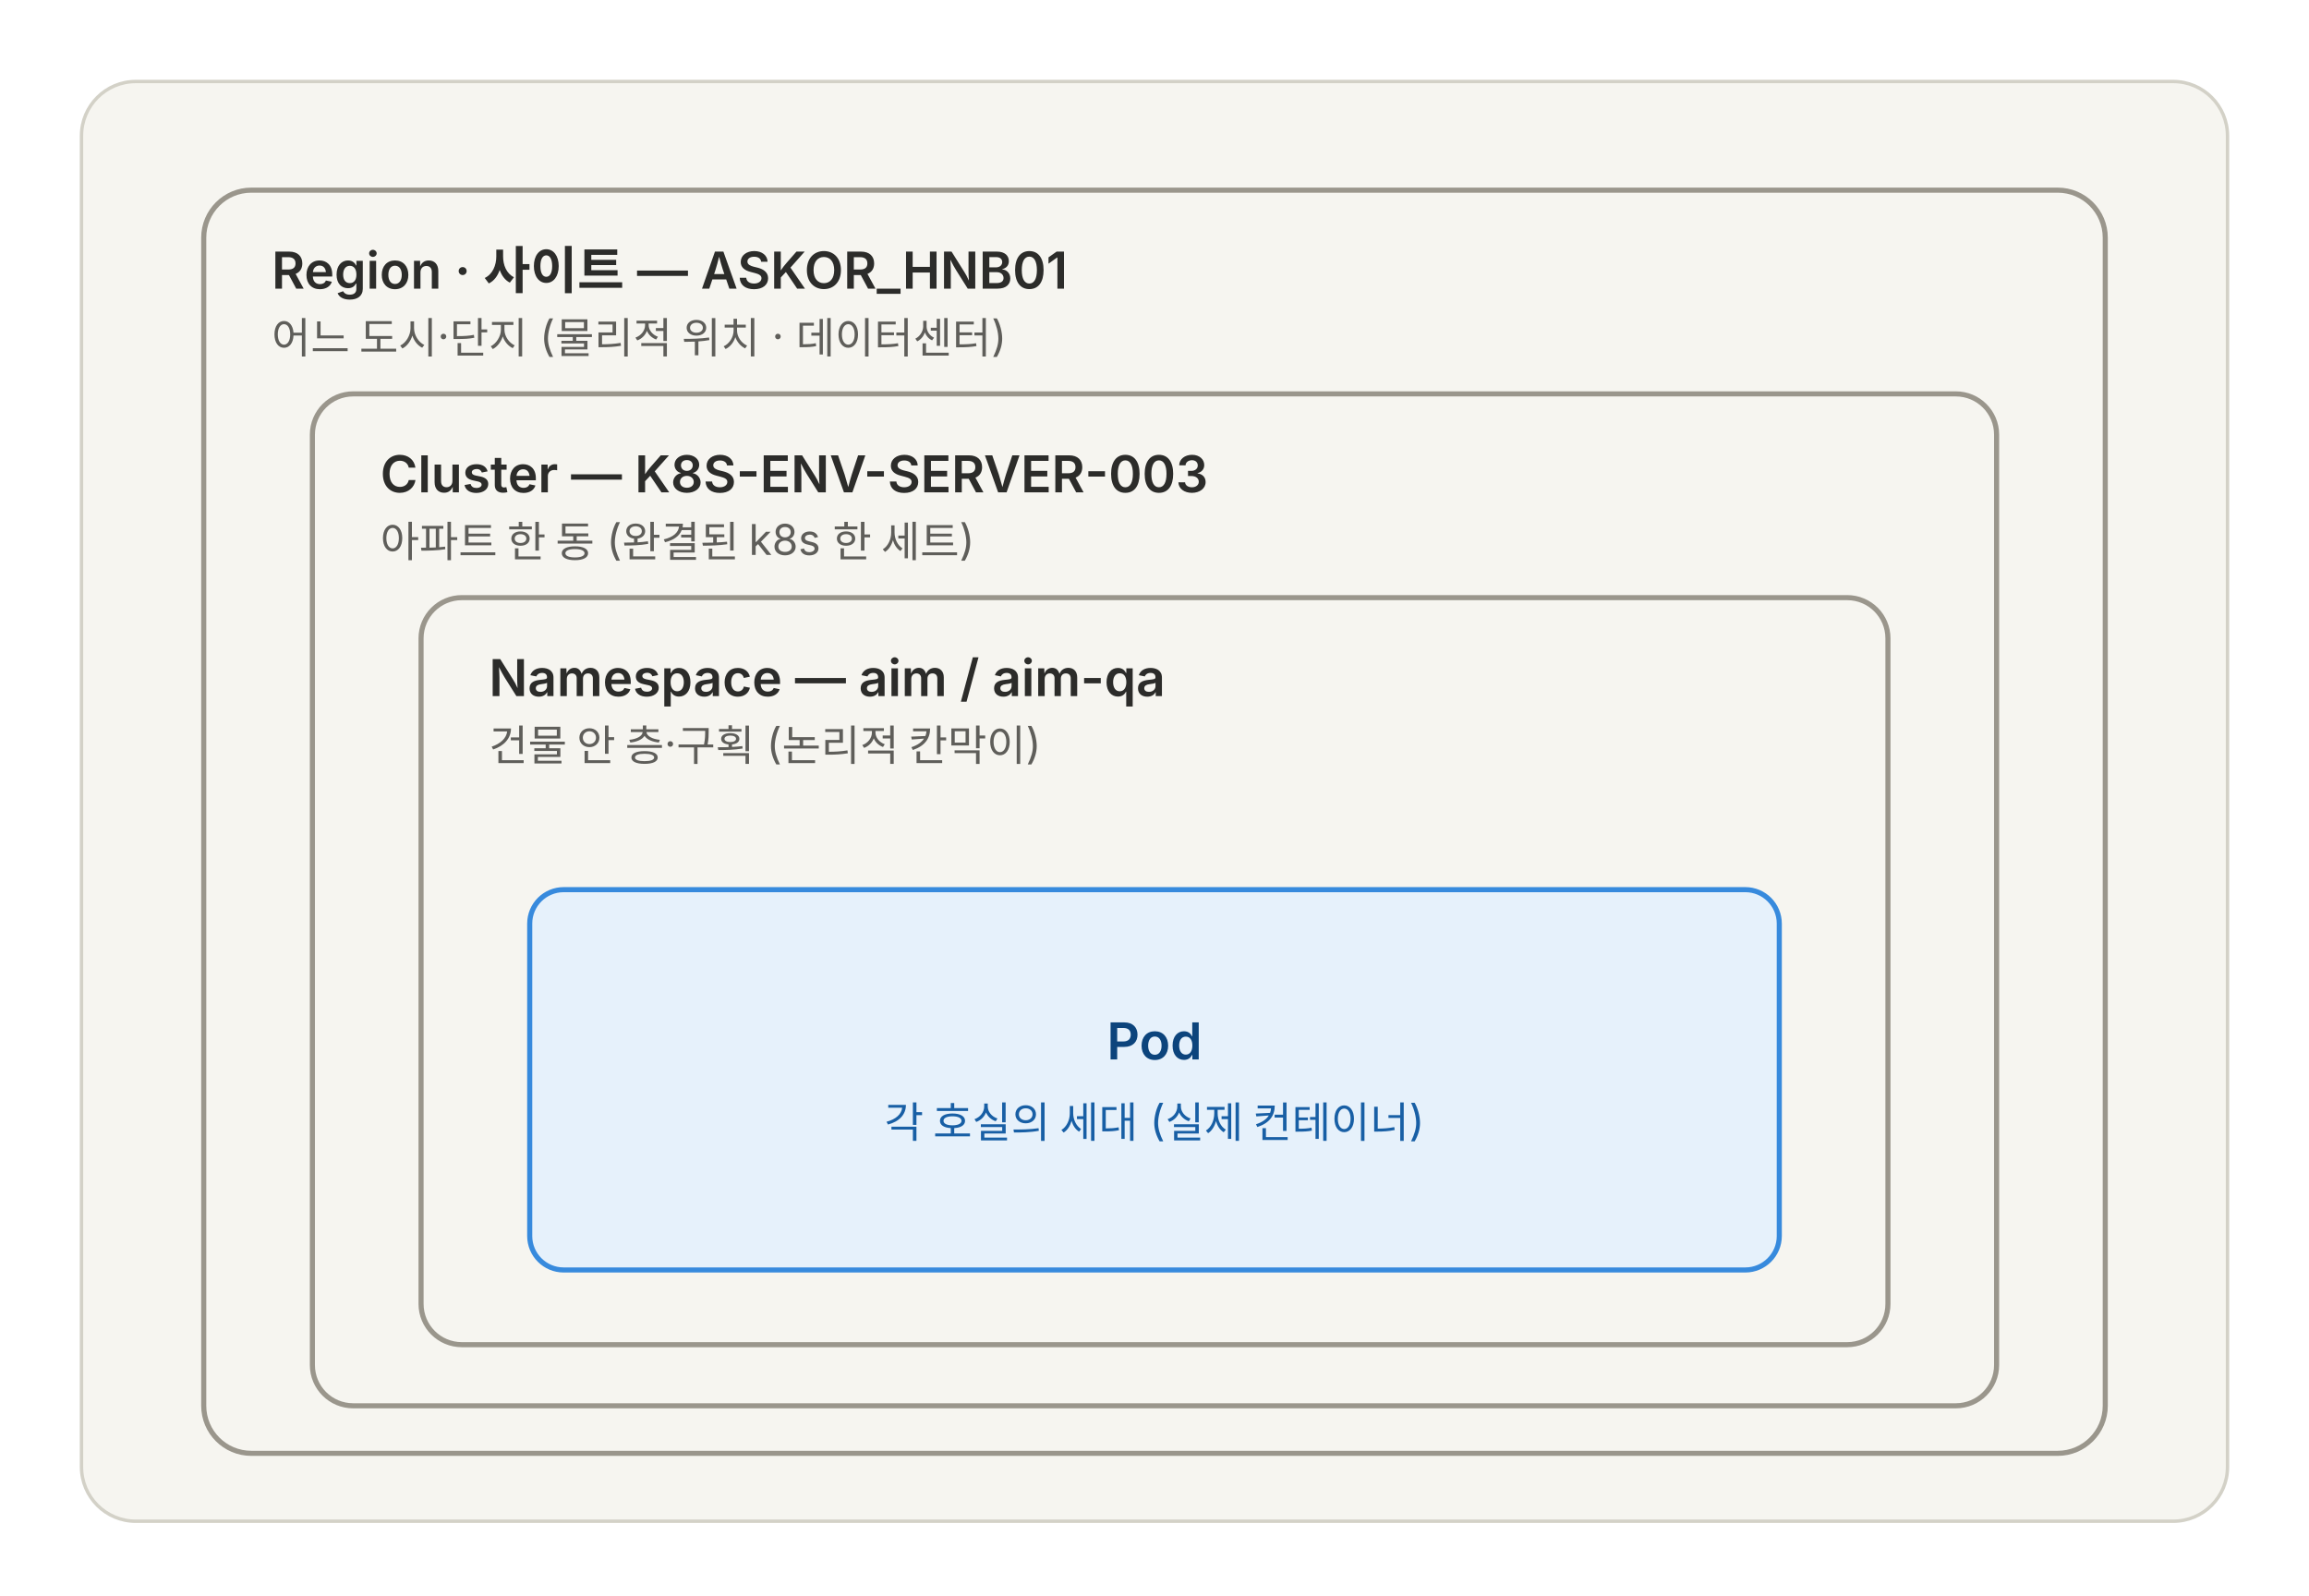
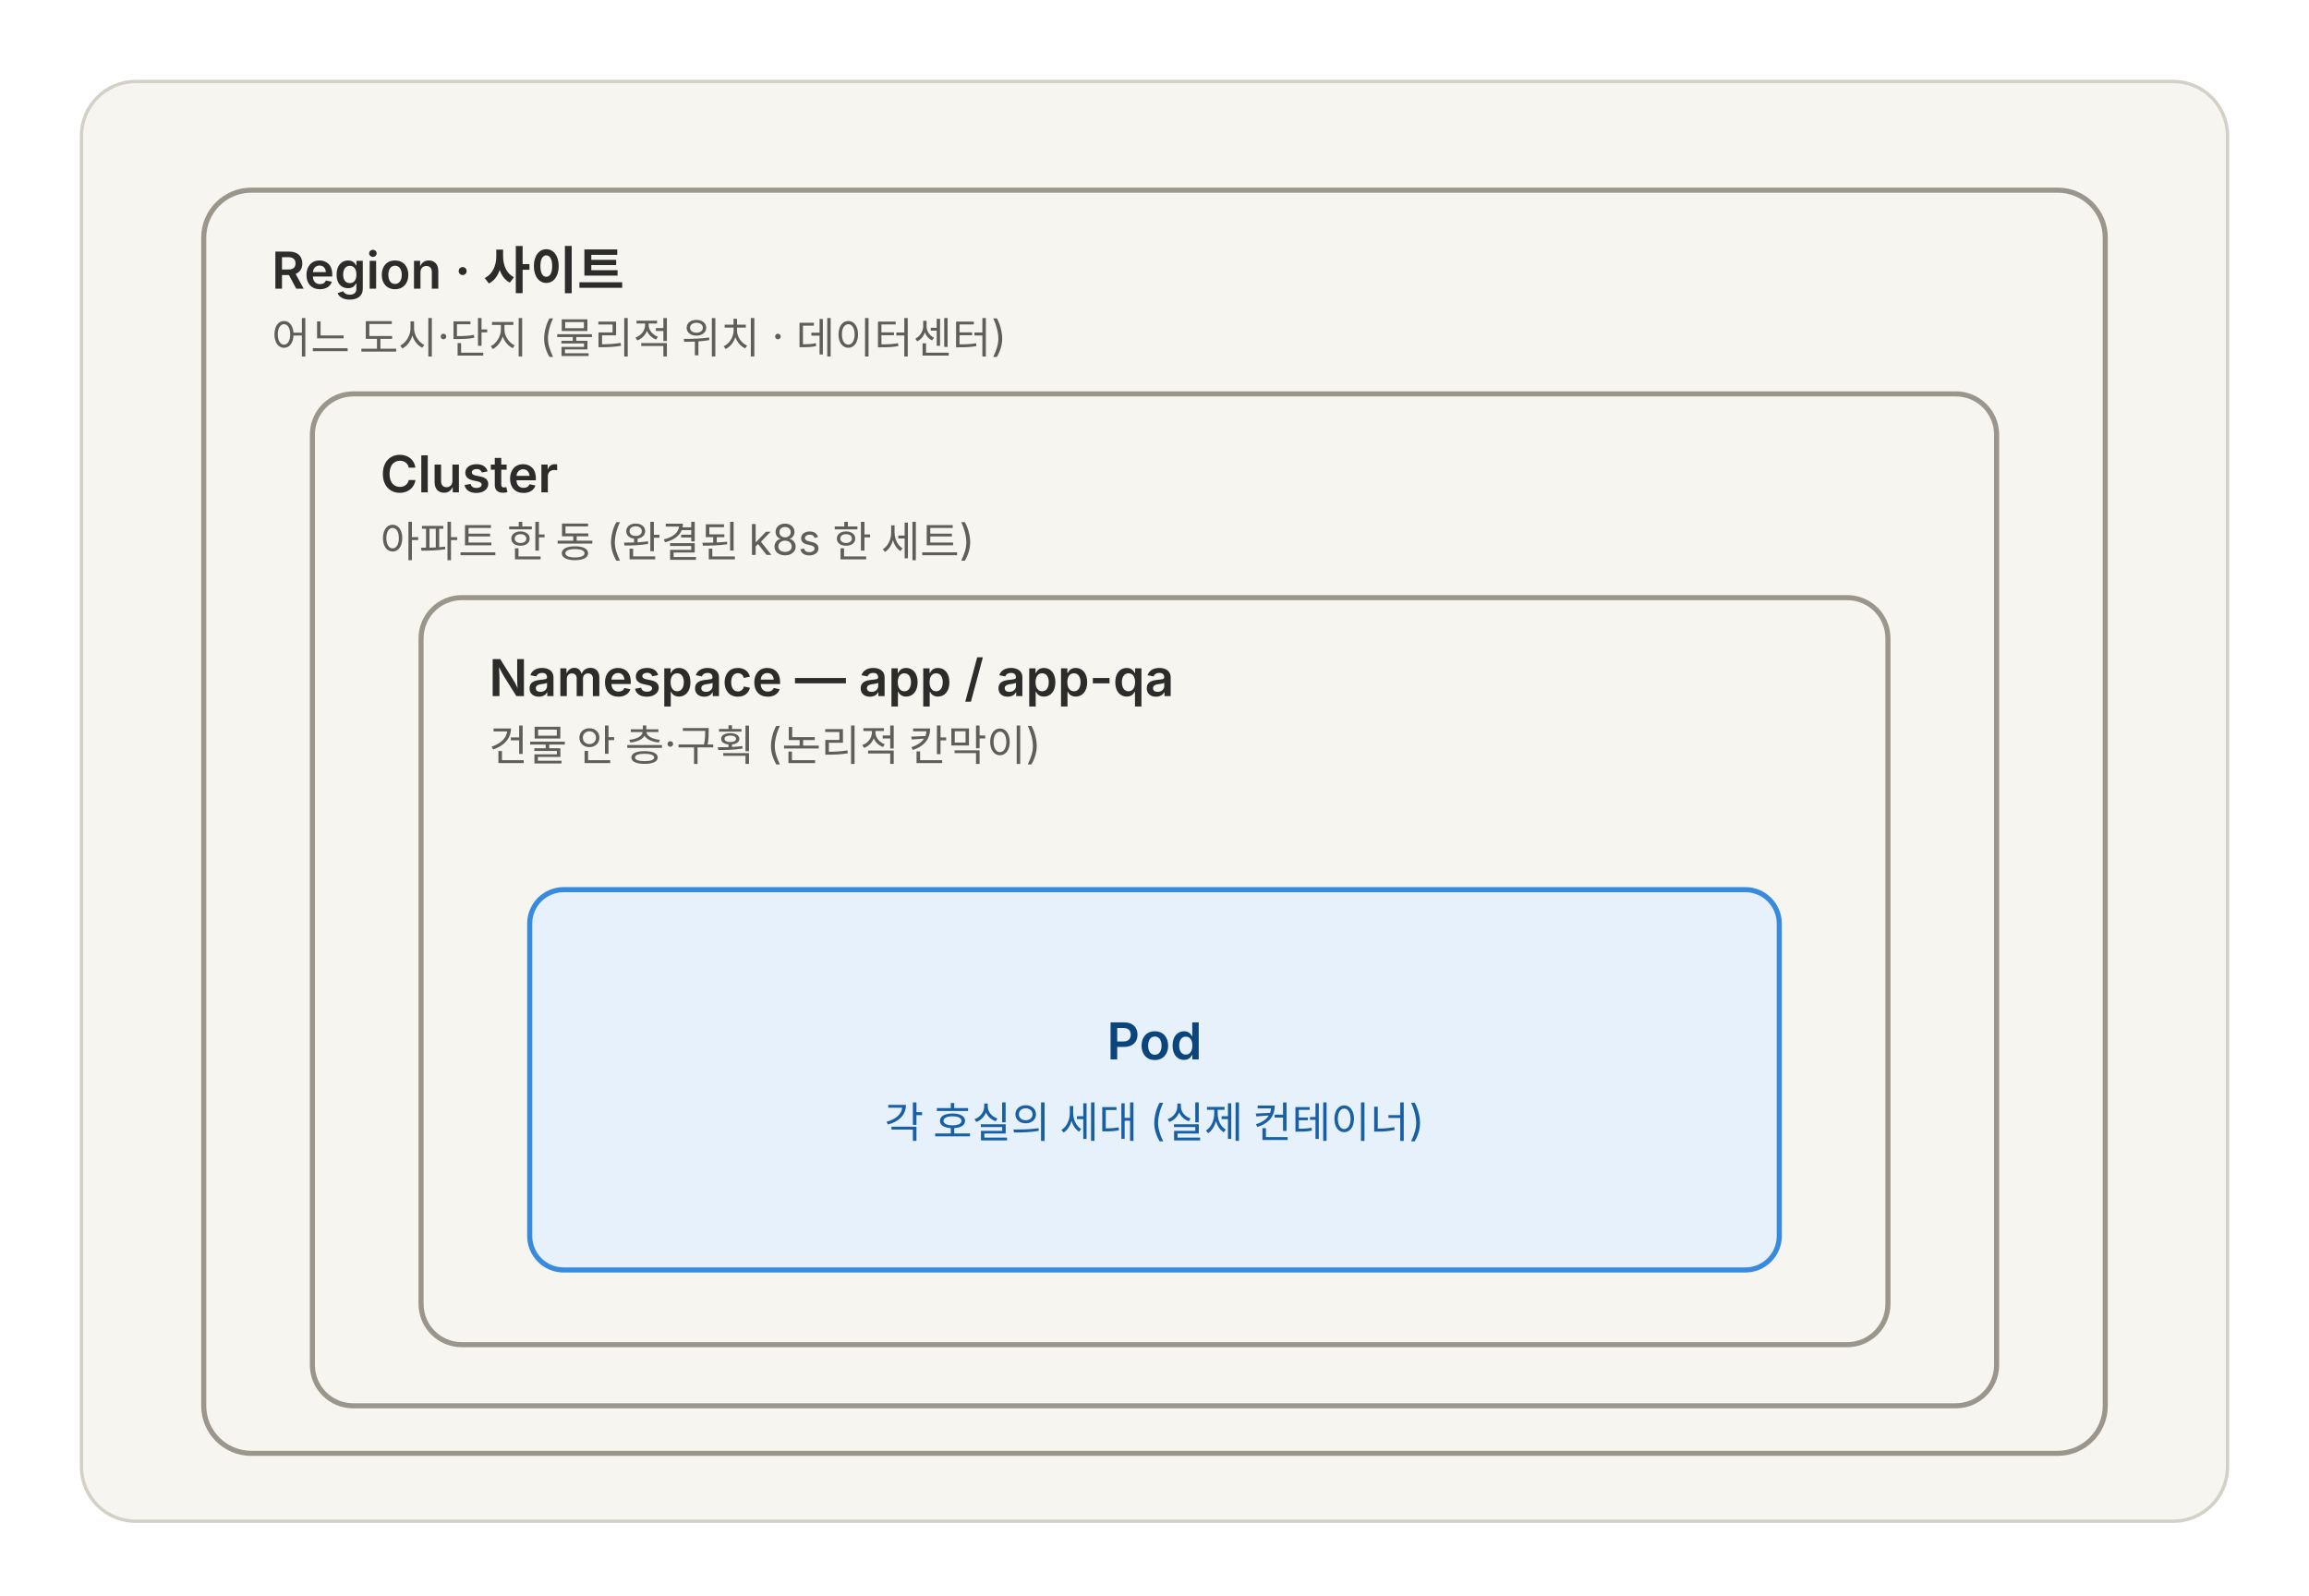
<svg xmlns="http://www.w3.org/2000/svg" viewBox="0 0 680 470" width="680" font-family="-apple-system, BlinkMacSystemFont, 'Segoe UI', sans-serif">
  <rect x="24" y="24" width="632" height="424" rx="16" fill="#F6F5F0" stroke="#D3D1C7" stroke-width="1" />
  <rect x="60" y="56" width="560" height="372" rx="14" fill="none" stroke="#9A968C" stroke-width="1.5" />
-   <text x="80" y="85" font-size="15" font-weight="600" fill="#2C2C2A">Region · 사이트 — ASKOR_HNB01</text>
+   <text x="80" y="85" font-size="15" font-weight="600" fill="#2C2C2A">Region · 사이트</text>
  <text x="80" y="104" font-size="12.5" fill="#5F5E5A">어느 도시·단지 (물리적 위치 · 데이터센터)</text>
  <rect x="92" y="116" width="496" height="298" rx="12" fill="none" stroke="#9A968C" stroke-width="1.5" />
-   <text x="112" y="145" font-size="15" font-weight="600" fill="#2C2C2A">Cluster — K8S-ENV-SERVER-003</text>
+   <text x="112" y="145" font-size="15" font-weight="600" fill="#2C2C2A">Cluster</text>
  <text x="112" y="164" font-size="12.5" fill="#5F5E5A">아파트 한 동 (완결된 k8s 한 세트)</text>
  <rect x="124" y="176" width="432" height="220" rx="12" fill="none" stroke="#9A968C" stroke-width="1.5" />
-   <text x="144" y="205" font-size="15" font-weight="600" fill="#2C2C2A">Namespace — aim / aim-qa</text>
+   <text x="144" y="205" font-size="15" font-weight="600" fill="#2C2C2A">Namespace — app / app-qa</text>
  <text x="144" y="224" font-size="12.5" fill="#5F5E5A">건물 안 층·구획 (논리적 칸막이)</text>
  <rect x="156" y="262" width="368" height="112" rx="10" fill="#E6F1FB" stroke="#378ADD" stroke-width="1.5" />
  <text x="340" y="312" text-anchor="middle" font-size="15" font-weight="600" fill="#0C447C">Pod</text>
  <text x="340" y="335" text-anchor="middle" font-size="12.5" fill="#185FA5">각 호실의 세대 (실제 컨테이너)</text>
</svg>
